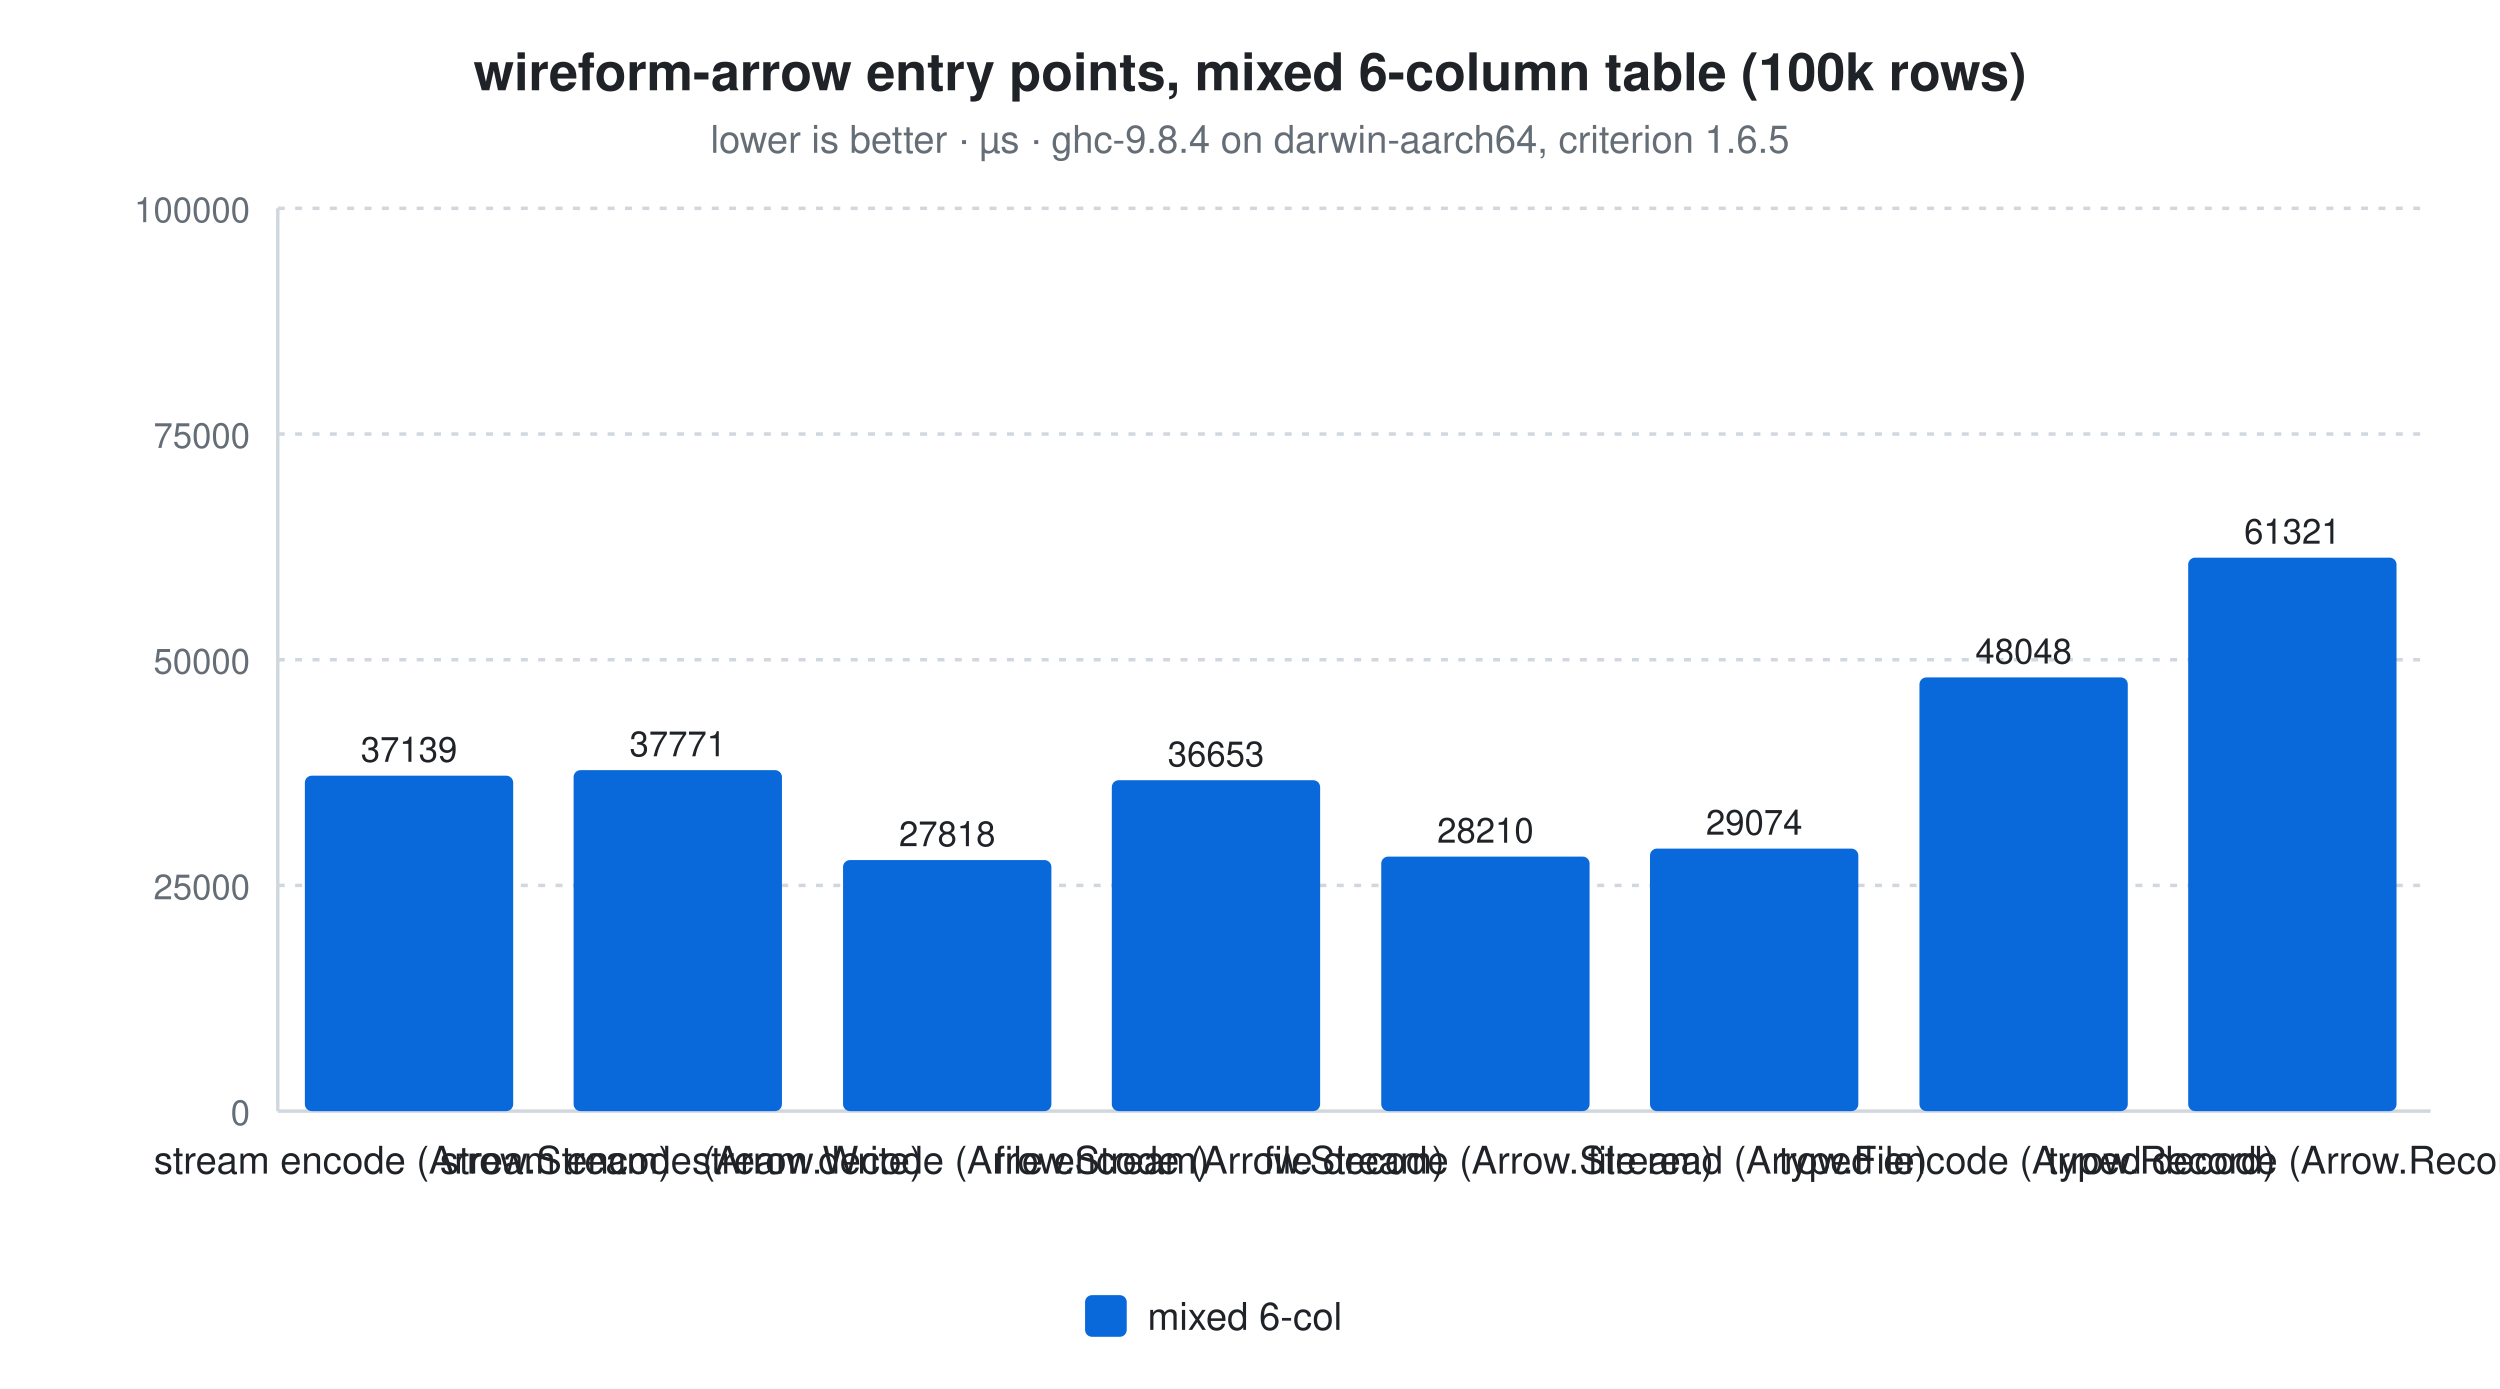
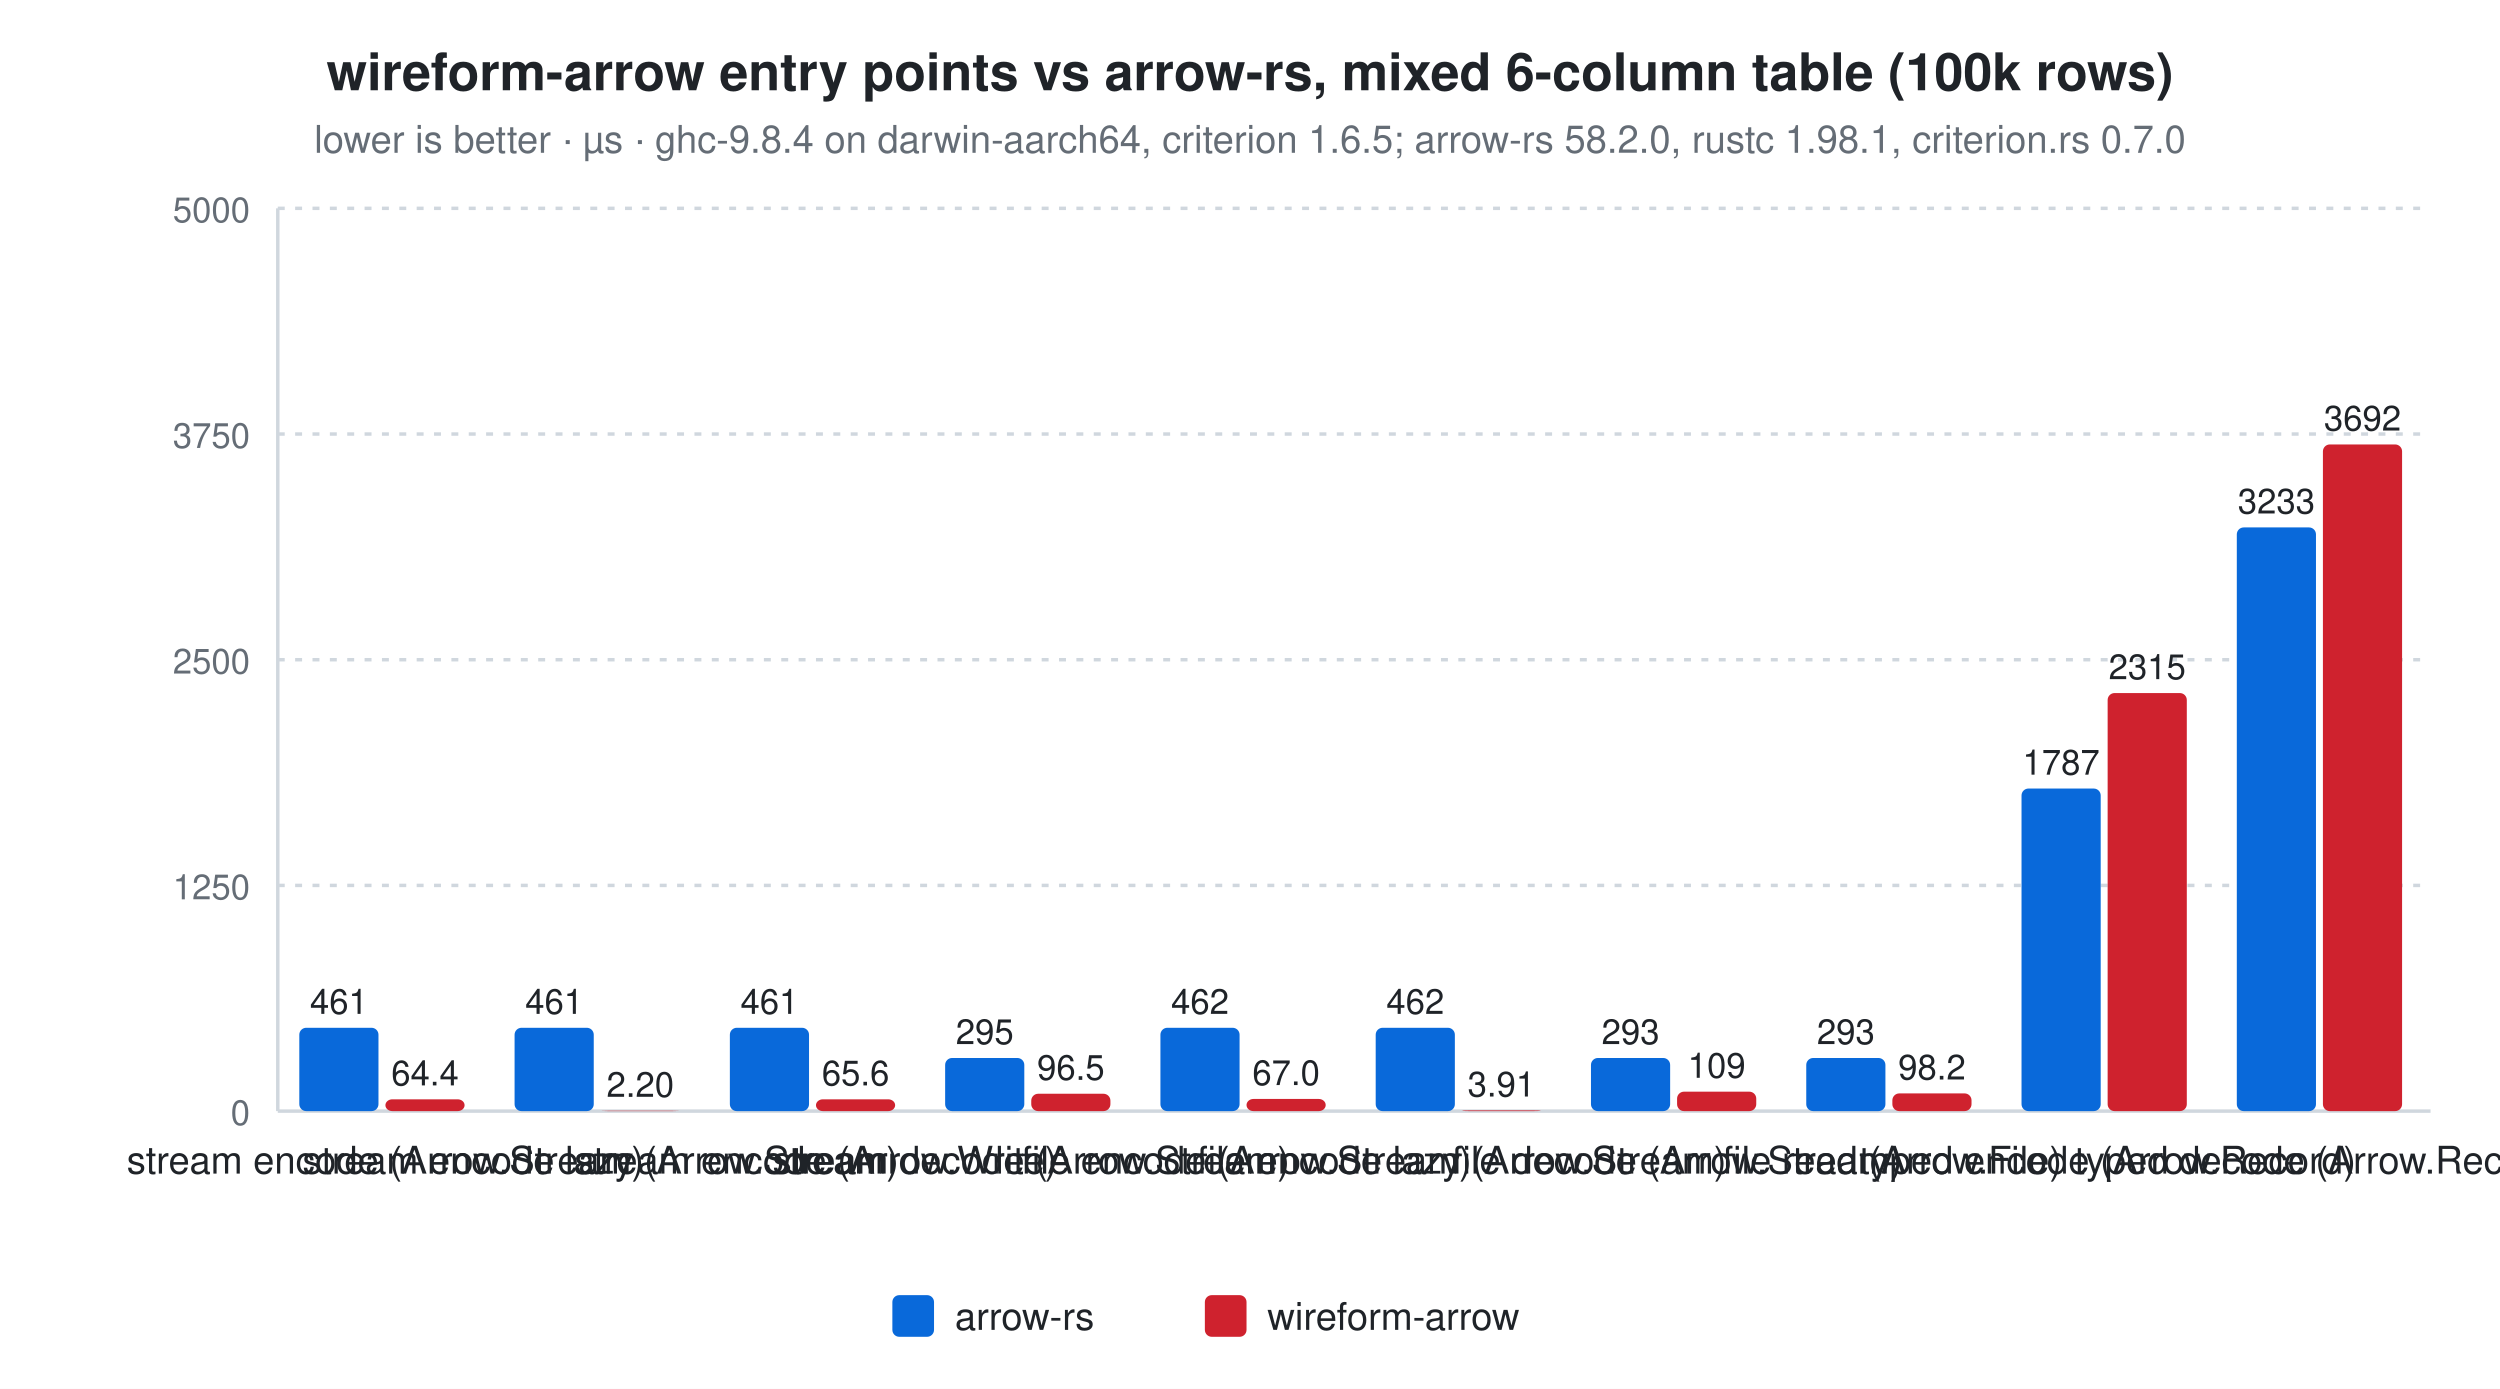
<svg xmlns="http://www.w3.org/2000/svg" viewBox="0 0 720 400" width="720" height="400" font-family="ui-sans-serif, system-ui, -apple-system, BlinkMacSystemFont, &quot;Segoe UI&quot;, Helvetica, Arial, sans-serif" font-size="12">
  <rect x="0" y="0" width="720" height="400" fill="#ffffff" />
-   <text x="360" y="26" text-anchor="middle" font-size="15" font-weight="600" fill="#1f2328">wireform-arrow entry points, mixed 6-column table (100k rows)</text>
-   <text x="360" y="44" text-anchor="middle" font-size="11" fill="#656d76">lower is better · µs · ghc-9.8.4 on darwin-aarch64, criterion 1.6.5</text>
+   <text x="360" y="26" text-anchor="middle" font-size="15" font-weight="600" fill="#1f2328">wireform-arrow entry points vs arrow-rs, mixed 6-column table (100k rows)</text>
+   <text x="360" y="44" text-anchor="middle" font-size="11" fill="#656d76">lower is better · µs · ghc-9.8.4 on darwin-aarch64, criterion 1.6.5; arrow-rs 58.2.0, rustc 1.98.1, criterion.rs 0.7.0</text>
  <g stroke="#d0d7de" stroke-width="1">
    <line x1="80" y1="320" x2="700" y2="320" />
    <line x1="80" y1="60" x2="80" y2="320" />
  </g>
  <g>
    <g />
    <text x="72" y="324" text-anchor="end" font-size="10" fill="#656d76">0</text>
    <line x1="80" y1="255" x2="700" y2="255" stroke="#d0d7de" stroke-width="1" stroke-dasharray="2 3" />
-     <text x="72" y="259" text-anchor="end" font-size="10" fill="#656d76">25000</text>
+     <text x="72" y="259" text-anchor="end" font-size="10" fill="#656d76">1250</text>
    <line x1="80" y1="190" x2="700" y2="190" stroke="#d0d7de" stroke-width="1" stroke-dasharray="2 3" />
-     <text x="72" y="194" text-anchor="end" font-size="10" fill="#656d76">50000</text>
+     <text x="72" y="194" text-anchor="end" font-size="10" fill="#656d76">2500</text>
    <line x1="80" y1="125" x2="700" y2="125" stroke="#d0d7de" stroke-width="1" stroke-dasharray="2 3" />
-     <text x="72" y="129" text-anchor="end" font-size="10" fill="#656d76">75000</text>
+     <text x="72" y="129" text-anchor="end" font-size="10" fill="#656d76">3750</text>
    <line x1="80" y1="60" x2="700" y2="60" stroke="#d0d7de" stroke-width="1" stroke-dasharray="2 3" />
-     <text x="72" y="64" text-anchor="end" font-size="10" fill="#656d76">100000</text>
+     <text x="72" y="64" text-anchor="end" font-size="10" fill="#656d76">5000</text>
  </g>
  <g>
-     <rect x="87.8" y="223.4" width="60" height="96.6" rx="2" fill="#0969da" />
-     <rect x="165.2" y="221.8" width="60" height="98.2" rx="2" fill="#0969da" />
-     <rect x="242.8" y="247.7" width="60" height="72.3" rx="2" fill="#0969da" />
-     <rect x="320.2" y="224.7" width="60" height="95.3" rx="2" fill="#0969da" />
-     <rect x="397.8" y="246.7" width="60" height="73.3" rx="2" fill="#0969da" />
-     <rect x="475.2" y="244.4" width="60" height="75.6" rx="2" fill="#0969da" />
-     <rect x="552.8" y="195.1" width="60" height="124.9" rx="2" fill="#0969da" />
-     <rect x="630.2" y="160.6" width="60" height="159.4" rx="2" fill="#0969da" />
+     <rect x="86.2" y="296.0" width="22.8" height="24.0" rx="2" fill="#0969da" />
+     <rect x="111" y="316.6" width="22.8" height="3.4" rx="2" fill="#cf222e" />
+     <rect x="148.2" y="296.0" width="22.8" height="24.0" rx="2" fill="#0969da" />
+     <rect x="173" y="319.9" width="22.8" height="0.1" rx="2" fill="#cf222e" />
+     <rect x="210.2" y="296.0" width="22.8" height="24.0" rx="2" fill="#0969da" />
+     <rect x="235" y="316.6" width="22.8" height="3.4" rx="2" fill="#cf222e" />
+     <rect x="272.2" y="304.7" width="22.8" height="15.3" rx="2" fill="#0969da" />
+     <rect x="297" y="315.0" width="22.8" height="5.0" rx="2" fill="#cf222e" />
+     <rect x="334.2" y="296.0" width="22.8" height="24.0" rx="2" fill="#0969da" />
+     <rect x="359" y="316.5" width="22.8" height="3.5" rx="2" fill="#cf222e" />
+     <rect x="396.2" y="296.0" width="22.8" height="24.0" rx="2" fill="#0969da" />
+     <rect x="421" y="319.8" width="22.8" height="0.2" rx="2" fill="#cf222e" />
+     <rect x="458.2" y="304.7" width="22.8" height="15.3" rx="2" fill="#0969da" />
+     <rect x="483" y="314.4" width="22.8" height="5.6" rx="2" fill="#cf222e" />
+     <rect x="520.2" y="304.7" width="22.8" height="15.3" rx="2" fill="#0969da" />
+     <rect x="545" y="314.9" width="22.8" height="5.1" rx="2" fill="#cf222e" />
+     <rect x="582.2" y="227.1" width="22.8" height="92.9" rx="2" fill="#0969da" />
+     <rect x="607" y="199.6" width="22.8" height="120.4" rx="2" fill="#cf222e" />
+     <rect x="644.2" y="151.9" width="22.8" height="168.1" rx="2" fill="#0969da" />
+     <rect x="669" y="128.0" width="22.8" height="192.0" rx="2" fill="#cf222e" />
  </g>
  <g>
-     <text x="117.8" y="219.4" text-anchor="middle" font-size="10" fill="#1f2328">37139</text>
-     <text x="195.2" y="217.8" text-anchor="middle" font-size="10" fill="#1f2328">37771</text>
-     <text x="272.8" y="243.7" text-anchor="middle" font-size="10" fill="#1f2328">27818</text>
-     <text x="350.2" y="220.7" text-anchor="middle" font-size="10" fill="#1f2328">36653</text>
-     <text x="427.8" y="242.7" text-anchor="middle" font-size="10" fill="#1f2328">28210</text>
-     <text x="505.2" y="240.4" text-anchor="middle" font-size="10" fill="#1f2328">29074</text>
-     <text x="582.8" y="191.1" text-anchor="middle" font-size="10" fill="#1f2328">48048</text>
-     <text x="660.2" y="156.6" text-anchor="middle" font-size="10" fill="#1f2328">61321</text>
+     <text x="97.6" y="292.0" text-anchor="middle" font-size="10" fill="#1f2328">461</text>
+     <text x="122.4" y="312.6" text-anchor="middle" font-size="10" fill="#1f2328">64.4</text>
+     <text x="159.6" y="292.0" text-anchor="middle" font-size="10" fill="#1f2328">461</text>
+     <text x="184.4" y="315.9" text-anchor="middle" font-size="10" fill="#1f2328">2.20</text>
+     <text x="221.6" y="292.0" text-anchor="middle" font-size="10" fill="#1f2328">461</text>
+     <text x="246.4" y="312.6" text-anchor="middle" font-size="10" fill="#1f2328">65.6</text>
+     <text x="283.6" y="300.7" text-anchor="middle" font-size="10" fill="#1f2328">295</text>
+     <text x="308.4" y="311.0" text-anchor="middle" font-size="10" fill="#1f2328">96.5</text>
+     <text x="345.6" y="292.0" text-anchor="middle" font-size="10" fill="#1f2328">462</text>
+     <text x="370.4" y="312.5" text-anchor="middle" font-size="10" fill="#1f2328">67.0</text>
+     <text x="407.6" y="292.0" text-anchor="middle" font-size="10" fill="#1f2328">462</text>
+     <text x="432.4" y="315.8" text-anchor="middle" font-size="10" fill="#1f2328">3.91</text>
+     <text x="469.6" y="300.7" text-anchor="middle" font-size="10" fill="#1f2328">293</text>
+     <text x="494.4" y="310.4" text-anchor="middle" font-size="10" fill="#1f2328">109</text>
+     <text x="531.6" y="300.7" text-anchor="middle" font-size="10" fill="#1f2328">293</text>
+     <text x="556.4" y="310.9" text-anchor="middle" font-size="10" fill="#1f2328">98.2</text>
+     <text x="593.6" y="223.1" text-anchor="middle" font-size="10" fill="#1f2328">1787</text>
+     <text x="618.4" y="195.6" text-anchor="middle" font-size="10" fill="#1f2328">2315</text>
+     <text x="655.6" y="147.9" text-anchor="middle" font-size="10" fill="#1f2328">3233</text>
+     <text x="680.4" y="124.0" text-anchor="middle" font-size="10" fill="#1f2328">3692</text>
  </g>
  <g>
-     <text x="118.8" y="338" text-anchor="middle" font-size="11" fill="#1f2328">stream encode (Arrow.Stream)</text>
-     <text x="196.2" y="338" text-anchor="middle" font-size="11" fill="#1f2328">stream encode (Arrow.Write)</text>
-     <text x="273.8" y="338" text-anchor="middle" font-size="11" fill="#1f2328">stream decode (Arrow.Stream)</text>
-     <text x="351.2" y="338" text-anchor="middle" font-size="11" fill="#1f2328">file encode (Arrow.Stream)</text>
-     <text x="428.8" y="338" text-anchor="middle" font-size="11" fill="#1f2328">file decode (Arrow.Stream)</text>
-     <text x="506.2" y="338" text-anchor="middle" font-size="11" fill="#1f2328">file read (Arrow.File)</text>
-     <text x="583.8" y="338" text-anchor="middle" font-size="11" fill="#1f2328">typed encode (Arrow.Record)</text>
-     <text x="661.2" y="338" text-anchor="middle" font-size="11" fill="#1f2328">typed decode (Arrow.Record)</text>
+     <text x="111" y="338" text-anchor="middle" font-size="11" fill="#1f2328">stream encode (Arrow.Stream)</text>
+     <text x="173" y="338" text-anchor="middle" font-size="11" fill="#1f2328">stream encode lazy (Arrow.Stream)</text>
+     <text x="235" y="338" text-anchor="middle" font-size="11" fill="#1f2328">stream encode (Arrow.Write)</text>
+     <text x="297" y="338" text-anchor="middle" font-size="11" fill="#1f2328">stream decode (Arrow.Stream)</text>
+     <text x="359" y="338" text-anchor="middle" font-size="11" fill="#1f2328">file encode (Arrow.Stream)</text>
+     <text x="421" y="338" text-anchor="middle" font-size="11" fill="#1f2328">file encode lazy (Arrow.Stream)</text>
+     <text x="483" y="338" text-anchor="middle" font-size="11" fill="#1f2328">file decode (Arrow.Stream)</text>
+     <text x="545" y="338" text-anchor="middle" font-size="11" fill="#1f2328">file read (Arrow.File)</text>
+     <text x="607" y="338" text-anchor="middle" font-size="11" fill="#1f2328">typed encode (Arrow.Record)</text>
+     <text x="669" y="338" text-anchor="middle" font-size="11" fill="#1f2328">typed decode (Arrow.Record)</text>
  </g>
  <g>
-     <g transform="translate(312.5, 382)">
+     <g transform="translate(257, 382)">
      <rect x="0" y="-9" width="12" height="12" rx="2" fill="#0969da" />
-       <text x="18" y="1" font-size="11" fill="#1f2328">mixed 6-col</text>
+       <text x="18" y="1" font-size="11" fill="#1f2328">arrow-rs</text>
+     </g>
+     <g transform="translate(347, 382)">
+       <rect x="0" y="-9" width="12" height="12" rx="2" fill="#cf222e" />
+       <text x="18" y="1" font-size="11" fill="#1f2328">wireform-arrow</text>
    </g>
  </g>
</svg>
